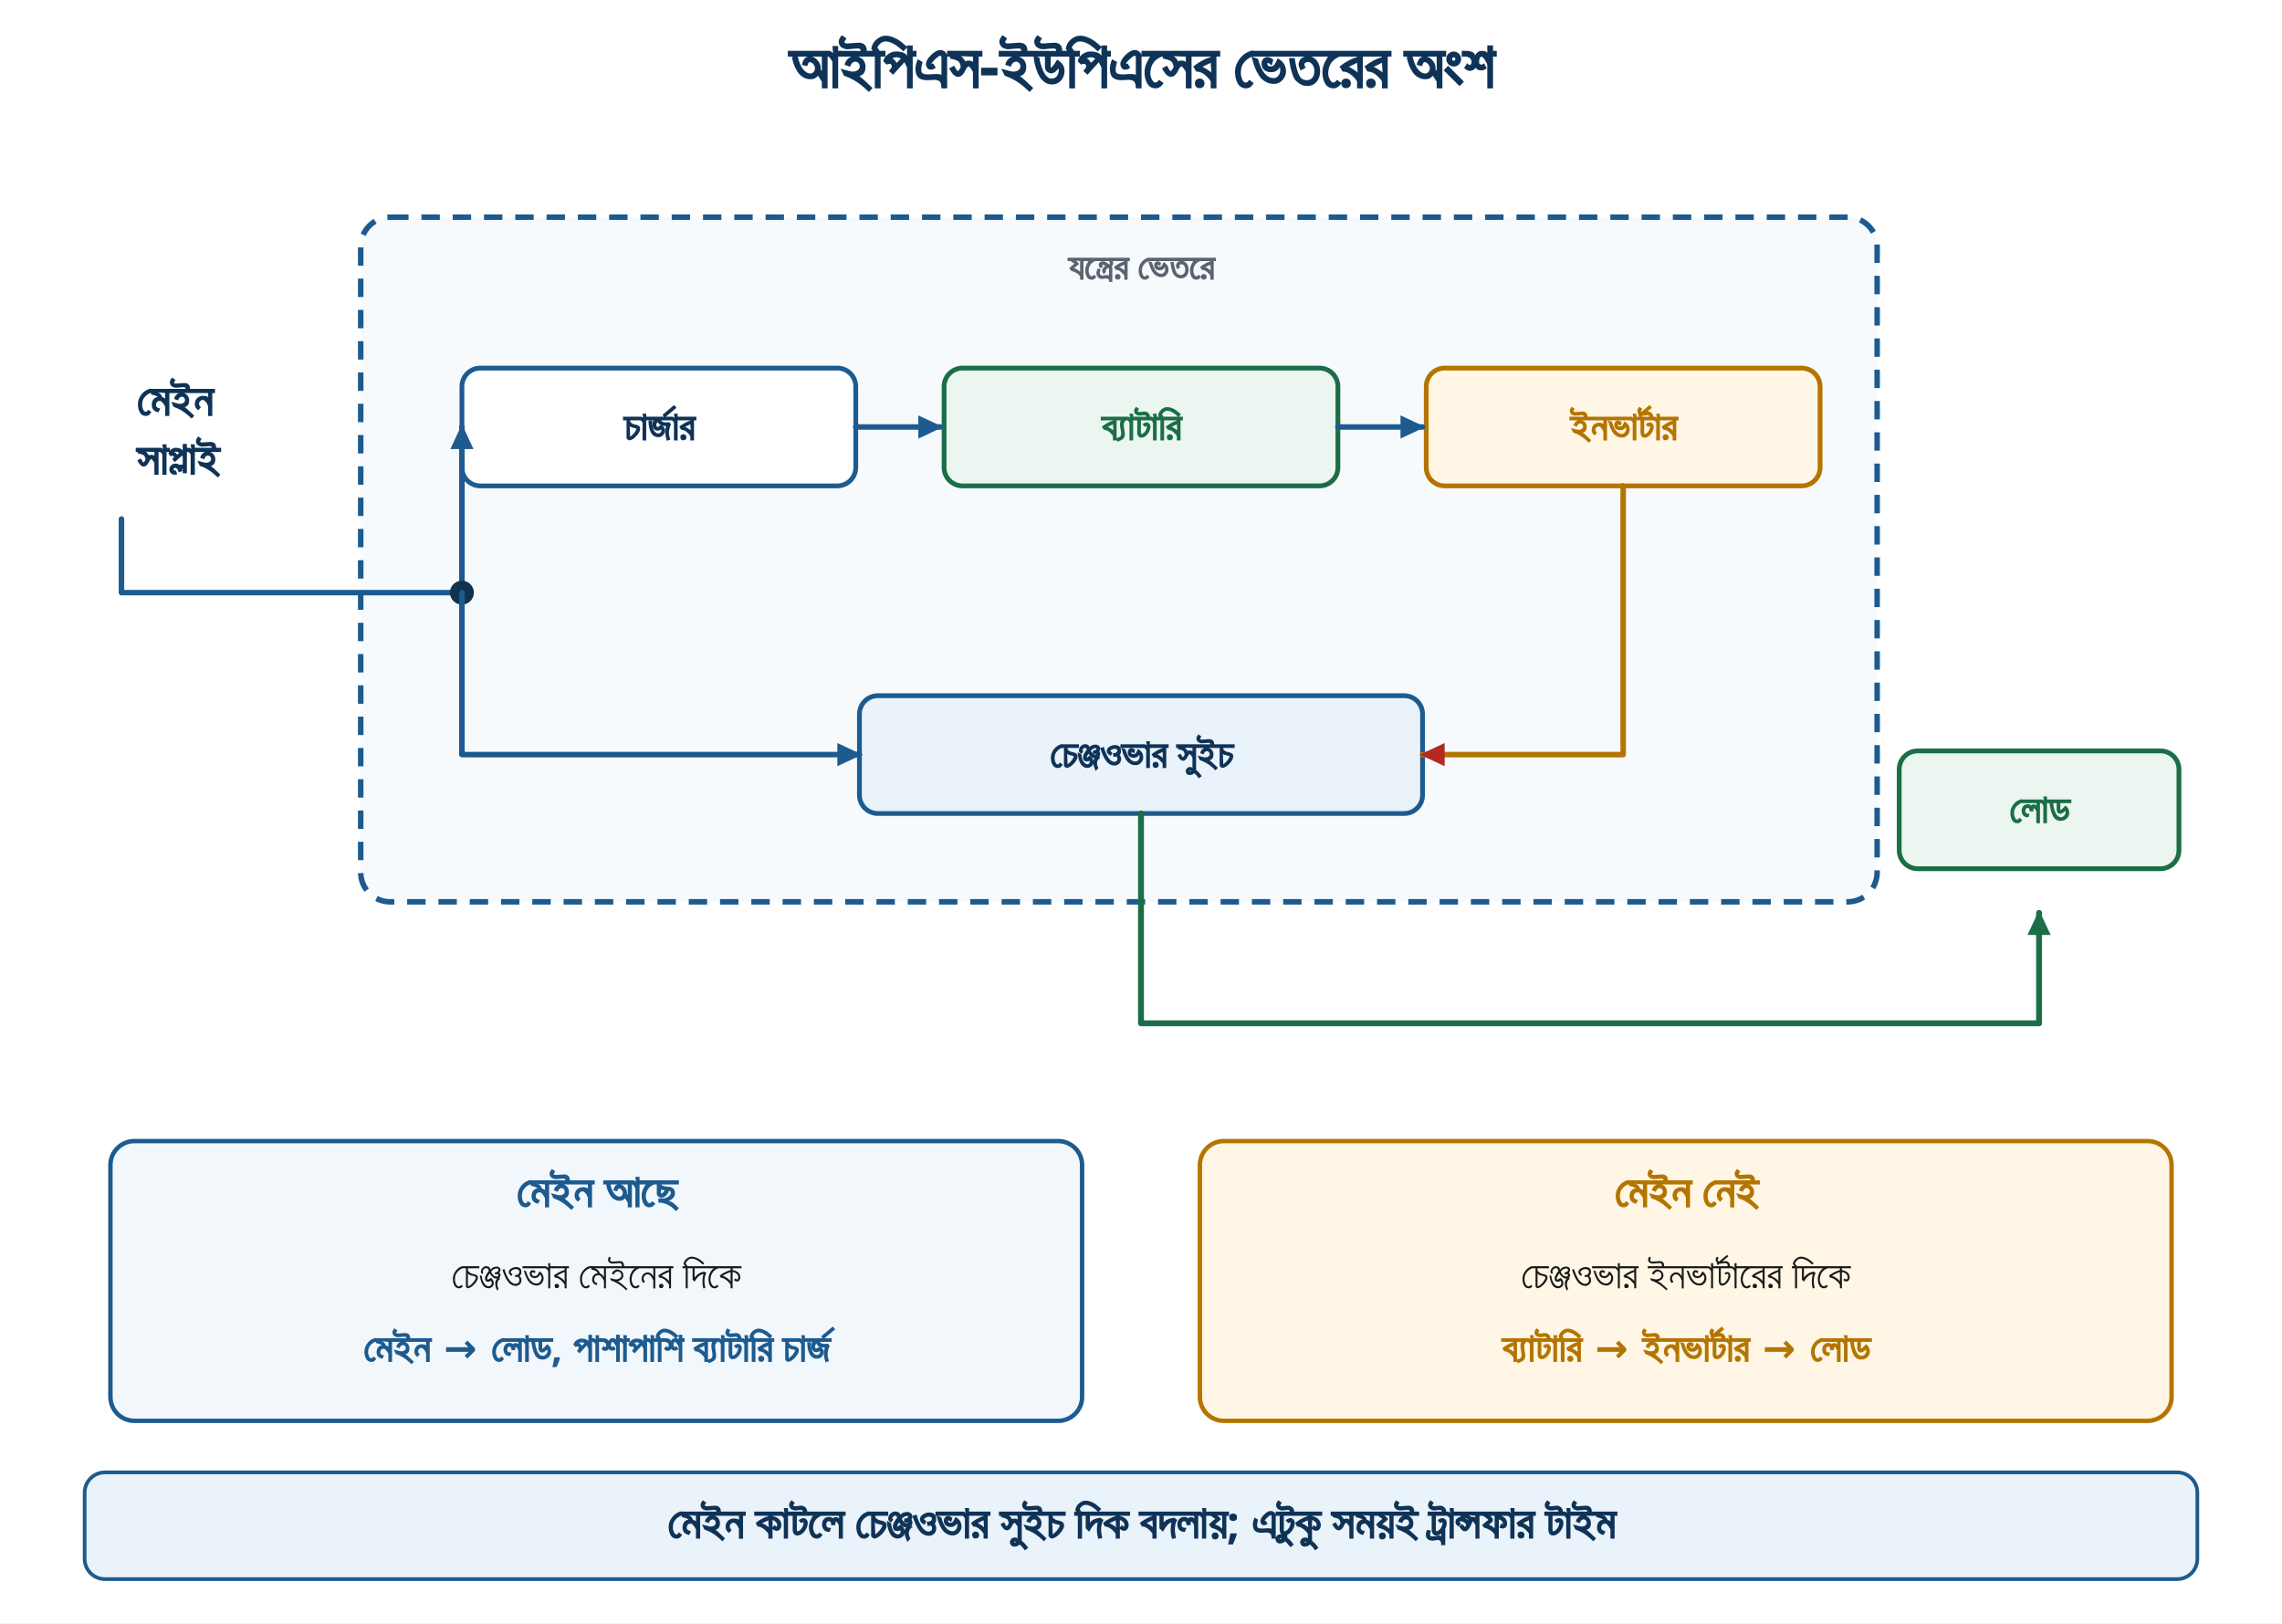
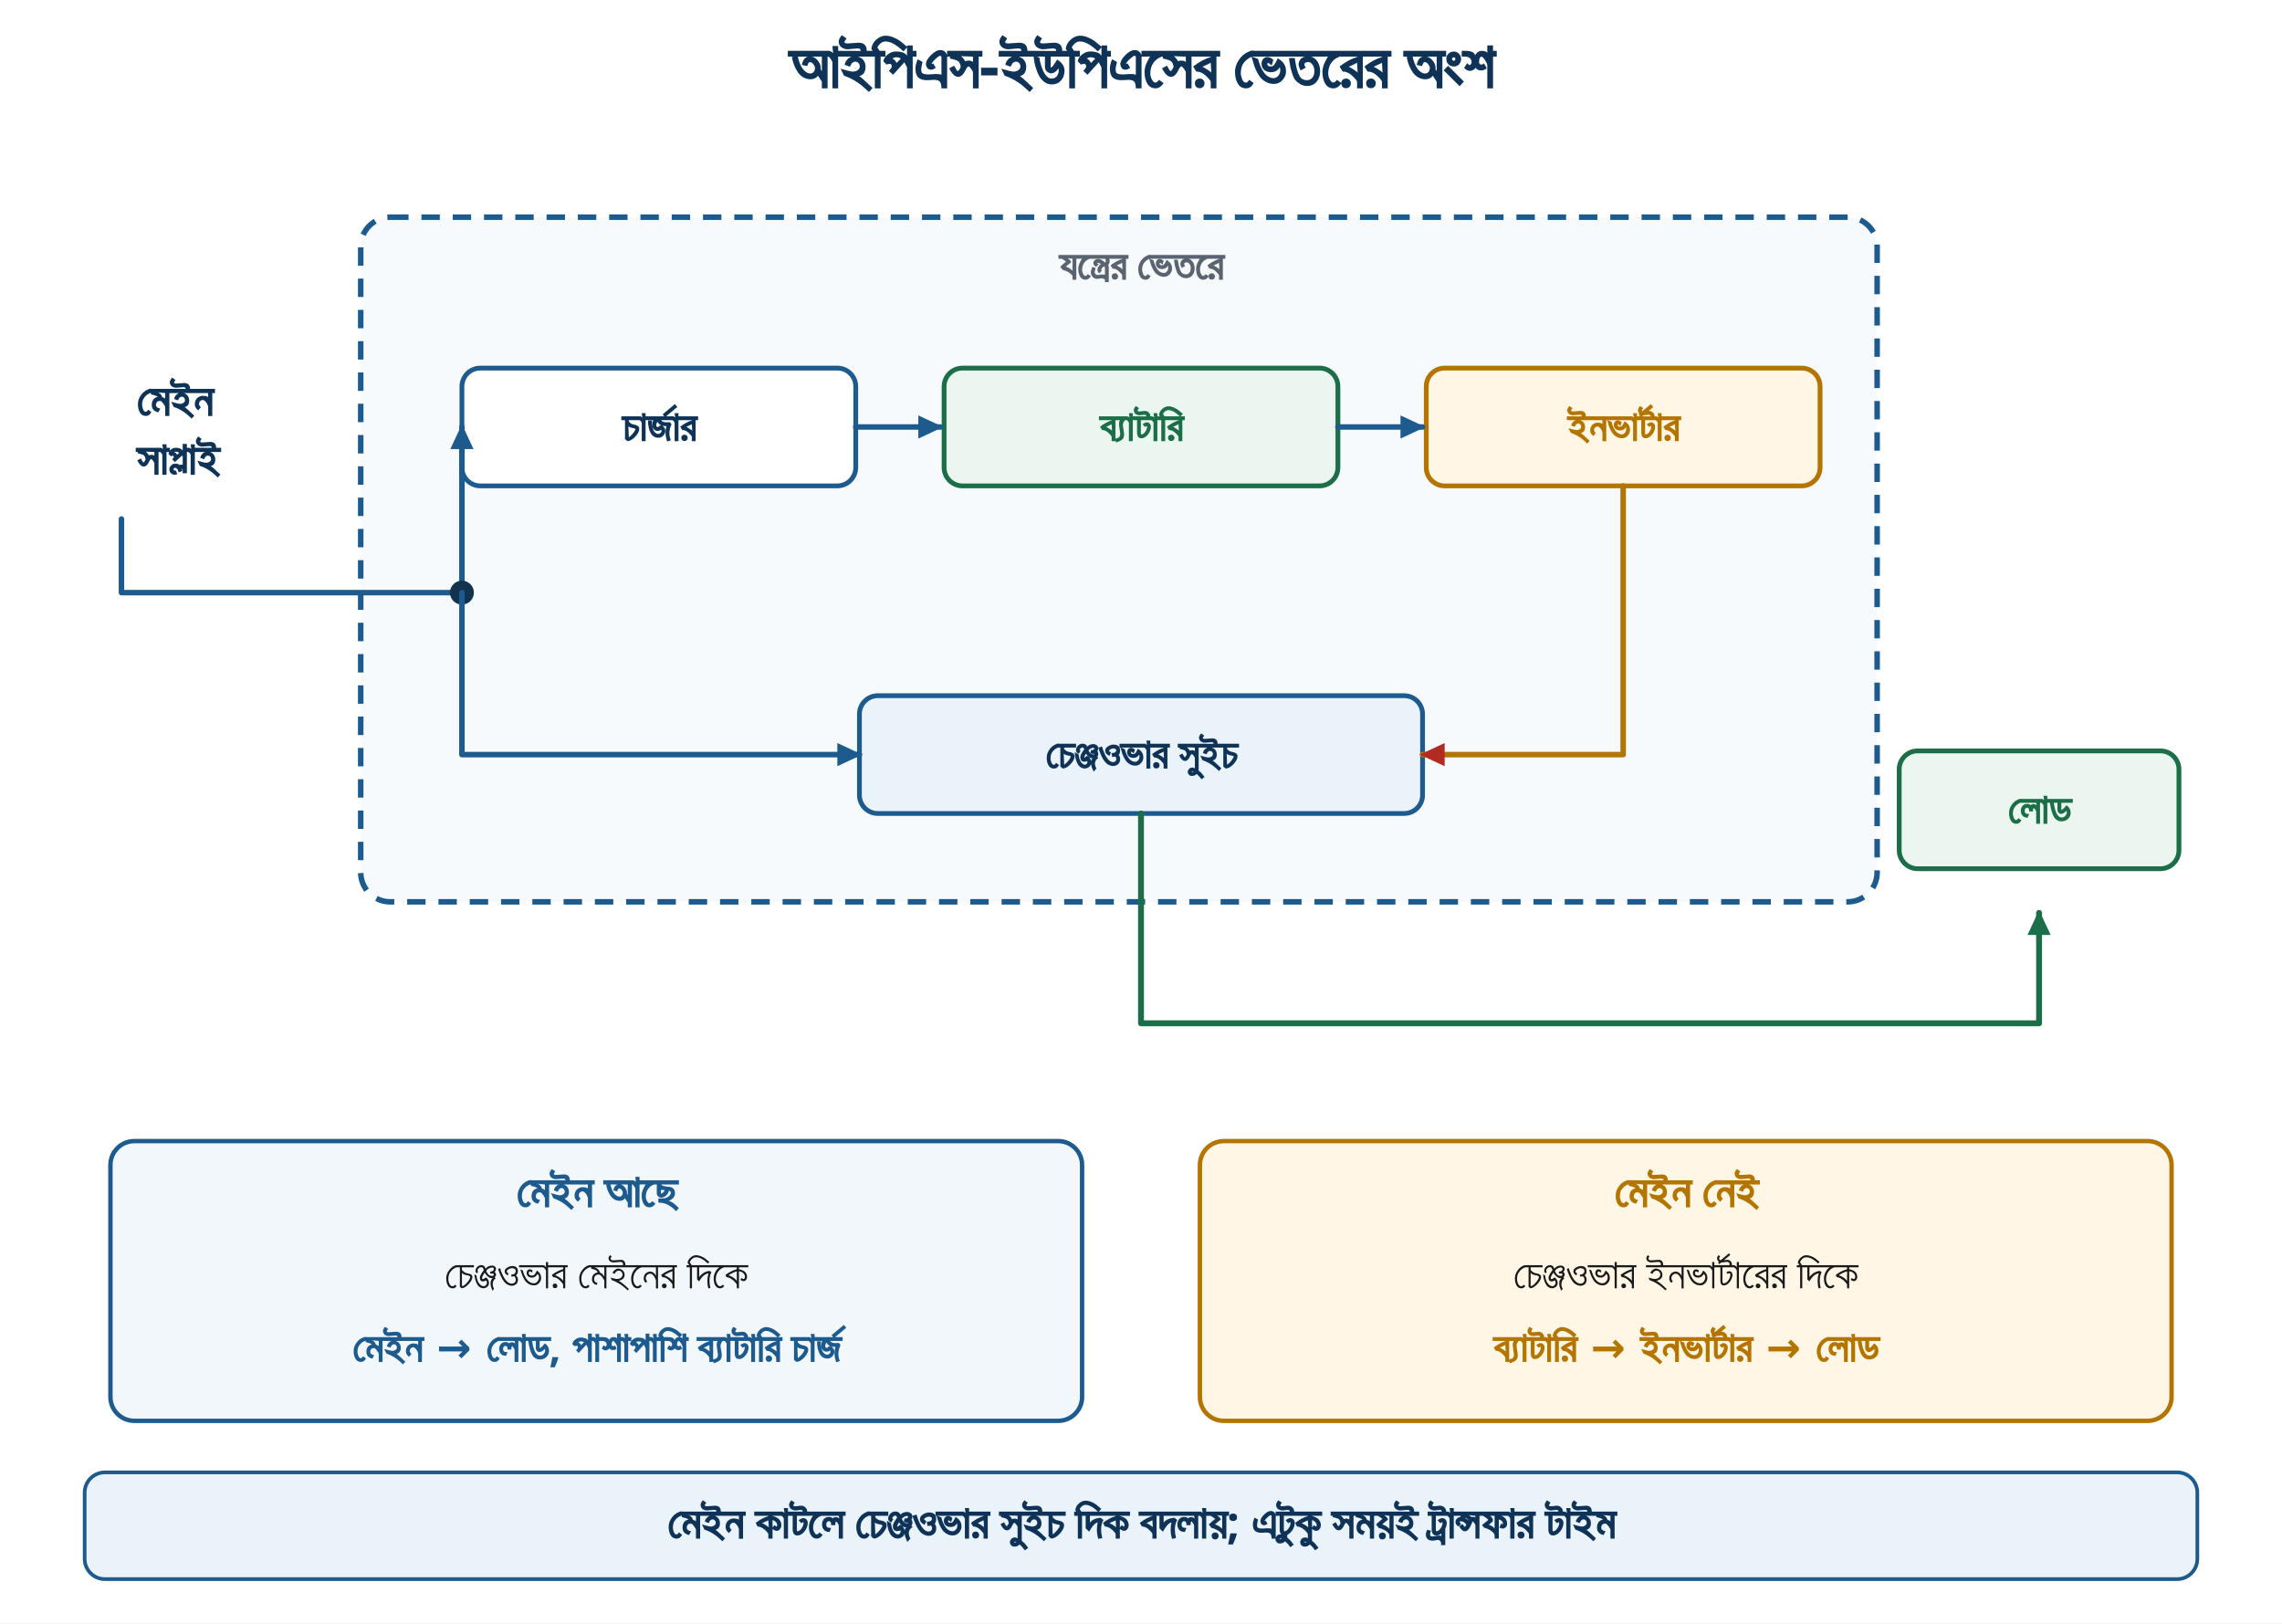
<svg xmlns="http://www.w3.org/2000/svg" width="1240" height="882" viewBox="0 0 1240 882">
  <defs>
    <marker id="ar" viewBox="0 0 10 10" refX="8.5" refY="5" markerUnits="userSpaceOnUse" markerWidth="15" markerHeight="15" orient="auto-start-reverse">
      <path d="M 0.5 0.8 L 9.5 5 L 0.5 9.2 z" fill="#1D5B8F" />
    </marker>
    <marker id="arr" viewBox="0 0 10 10" refX="8.5" refY="5" markerUnits="userSpaceOnUse" markerWidth="15" markerHeight="15" orient="auto-start-reverse">
      <path d="M 0.5 0.8 L 9.5 5 L 0.5 9.2 z" fill="#B32A22" />
    </marker>
    <marker id="arg" viewBox="0 0 10 10" refX="8.5" refY="5" markerUnits="userSpaceOnUse" markerWidth="15" markerHeight="15" orient="auto-start-reverse">
      <path d="M 0.5 0.8 L 9.5 5 L 0.5 9.2 z" fill="#1B6E47" />
    </marker>
  </defs>
  <rect width="1240" height="882" fill="#FFFFFF" />
  <text x="620.0" y="48.0" font-family="Kalpurush" font-size="34" font-weight="700" fill="#0F3357" text-anchor="middle">আইপিএস-ইউপিএসের ভেতরের অংশ</text>
  <rect x="196.0" y="118.0" width="824.0" height="372.0" rx="16" fill="#F7FAFD" stroke="#1D5B8F" stroke-width="3" stroke-dasharray="10 7" />
-   <text x="620.0" y="152.0" font-family="Kalpurush" font-size="20" font-weight="700" fill="#5A6470" text-anchor="middle">যন্ত্রের ভেতরে</text>
+   <text x="620.0" y="152.0" font-family="Kalpurush" font-size="22.5" font-weight="700" fill="#5A6470" text-anchor="middle">যন্ত্রের ভেতরে</text>
  <rect x="251.0" y="200.0" width="214.0" height="64.0" rx="10" fill="#FFFFFF" stroke="#1D5B8F" stroke-width="2.6" />
-   <text x="358.0" y="239.3" font-family="Kalpurush" font-size="21.5" font-weight="700" fill="#0F3357" text-anchor="middle">চার্জার</text>
+   <text x="358.0" y="239.7" font-family="Kalpurush" font-size="22.5" font-weight="700" fill="#0F3357" text-anchor="middle">চার্জার</text>
  <rect x="513.0" y="200.0" width="214.0" height="64.0" rx="10" fill="#EAF6EF" stroke="#1B6E47" stroke-width="2.6" />
-   <text x="620.0" y="239.3" font-family="Kalpurush" font-size="21.5" font-weight="700" fill="#1B6E47" text-anchor="middle">ব্যাটারি</text>
+   <text x="620.0" y="239.7" font-family="Kalpurush" font-size="22.5" font-weight="700" fill="#1B6E47" text-anchor="middle">ব্যাটারি</text>
  <rect x="775.0" y="200.0" width="214.0" height="64.0" rx="10" fill="#FFF6E5" stroke="#B47500" stroke-width="2.6" />
-   <text x="882.0" y="239.3" font-family="Kalpurush" font-size="21.5" font-weight="700" fill="#B47500" text-anchor="middle">ইনভার্টার</text>
+   <text x="882.0" y="239.7" font-family="Kalpurush" font-size="22.5" font-weight="700" fill="#B47500" text-anchor="middle">ইনভার্টার</text>
  <line x1="465.0" y1="232.0" x2="511.0" y2="232.0" stroke="#1D5B8F" stroke-width="3.0" stroke-linecap="round" marker-end="url(#ar)" />
  <line x1="727.0" y1="232.0" x2="773.0" y2="232.0" stroke="#1D5B8F" stroke-width="3.0" stroke-linecap="round" marker-end="url(#ar)" />
  <rect x="467.0" y="378.0" width="306.0" height="64.0" rx="10" fill="#EAF2FA" stroke="#1D5B8F" stroke-width="2.6" />
-   <text x="620.0" y="417.3" font-family="Kalpurush" font-size="21.5" font-weight="700" fill="#0F3357" text-anchor="middle">চেঞ্জওভার সুইচ</text>
+   <text x="620.0" y="417.6" font-family="Kalpurush" font-size="22.5" font-weight="700" fill="#0F3357" text-anchor="middle">চেঞ্জওভার সুইচ</text>
  <text x="74.0" y="226.0" font-family="Kalpurush" font-size="24.5" font-weight="700" fill="#0F3357" text-anchor="start">মেইন</text>
  <text x="74.0" y="258.0" font-family="Kalpurush" font-size="24.5" font-weight="700" fill="#0F3357" text-anchor="start">সাপ্লাই</text>
  <path d="M 66 282 L 66 322 L 251 322 L 251 232" fill="none" stroke="#1D5B8F" stroke-width="3.0" stroke-linecap="round" stroke-linejoin="round" marker-end="url(#ar)" />
  <circle cx="251.0" cy="322.0" r="6.5" fill="#12324D" stroke="none" stroke-width="2" />
  <path d="M 251 322 L 251 410 L 467 410" fill="none" stroke="#1D5B8F" stroke-width="3.0" stroke-linecap="round" stroke-linejoin="round" marker-end="url(#ar)" />
  <path d="M 882 264 L 882 410 L 773 410" fill="none" stroke="#B47500" stroke-width="3.0" stroke-linecap="round" stroke-linejoin="round" marker-end="url(#arr)" />
  <path d="M 620 442 L 620 556 L 1108 556 L 1108 496" fill="none" stroke="#1B6E47" stroke-width="3.2" stroke-linecap="round" stroke-linejoin="round" marker-end="url(#arg)" />
  <rect x="1032.0" y="408.0" width="152.0" height="64.0" rx="10" fill="#EAF6EF" stroke="#1B6E47" stroke-width="2.6" />
-   <text x="1108.0" y="447.3" font-family="Kalpurush" font-size="21.5" font-weight="700" fill="#1B6E47" text-anchor="middle">লোড</text>
+   <text x="1108.0" y="447.6" font-family="Kalpurush" font-size="22.5" font-weight="700" fill="#1B6E47" text-anchor="middle">লোড</text>
  <rect x="60.0" y="620.0" width="528.0" height="152.0" rx="13" fill="#F2F7FC" stroke="#1D5B8F" stroke-width="2.4" />
  <text x="324.0" y="656.0" font-family="Kalpurush" font-size="24.5" font-weight="700" fill="#1D5B8F" text-anchor="middle">মেইন আছে</text>
-   <text x="324.0" y="700.0" font-family="Kalpurush" font-size="21.5" font-weight="400" fill="#1A1A1A" text-anchor="middle">চেঞ্জওভার মেইনের দিকে</text>
-   <text x="324.0" y="740.0" font-family="Kalpurush" font-size="21.5" font-weight="700" fill="#1D5B8F" text-anchor="middle">মেইন → লোড, পাশাপাশি ব্যাটারি চার্জ</text>
+   <text x="324.0" y="700.0" font-family="Kalpurush" font-size="22.5" font-weight="400" fill="#1A1A1A" text-anchor="middle">চেঞ্জওভার মেইনের দিকে</text>
+   <text x="324.0" y="740.0" font-family="Kalpurush" font-size="22.5" font-weight="700" fill="#1D5B8F" text-anchor="middle">মেইন → লোড, পাশাপাশি ব্যাটারি চার্জ</text>
  <rect x="652.0" y="620.0" width="528.0" height="152.0" rx="13" fill="#FFF6E5" stroke="#B47500" stroke-width="2.4" />
  <text x="916.0" y="656.0" font-family="Kalpurush" font-size="24.5" font-weight="700" fill="#B47500" text-anchor="middle">মেইন নেই</text>
-   <text x="916.0" y="700.0" font-family="Kalpurush" font-size="21.5" font-weight="400" fill="#1A1A1A" text-anchor="middle">চেঞ্জওভার ইনভার্টারের দিকে</text>
-   <text x="916.0" y="740.0" font-family="Kalpurush" font-size="21.5" font-weight="700" fill="#B47500" text-anchor="middle">ব্যাটারি → ইনভার্টার → লোড</text>
+   <text x="916.0" y="700.0" font-family="Kalpurush" font-size="22.5" font-weight="400" fill="#1A1A1A" text-anchor="middle">চেঞ্জওভার ইনভার্টারের দিকে</text>
+   <text x="916.0" y="740.0" font-family="Kalpurush" font-size="22.5" font-weight="700" fill="#B47500" text-anchor="middle">ব্যাটারি → ইনভার্টার → লোড</text>
  <rect x="46.0" y="800.0" width="1148.0" height="58.0" rx="11" fill="#EAF2FA" stroke="#1D5B8F" stroke-width="2" />
  <text x="620.0" y="836.0" font-family="Kalpurush" font-size="24.5" font-weight="700" fill="#0F3357" text-anchor="middle">মেইন কাটলে চেঞ্জওভার সুইচ দিক বদলায়; এটুকু সময়ই ট্রান্সফার টাইম</text>
</svg>
